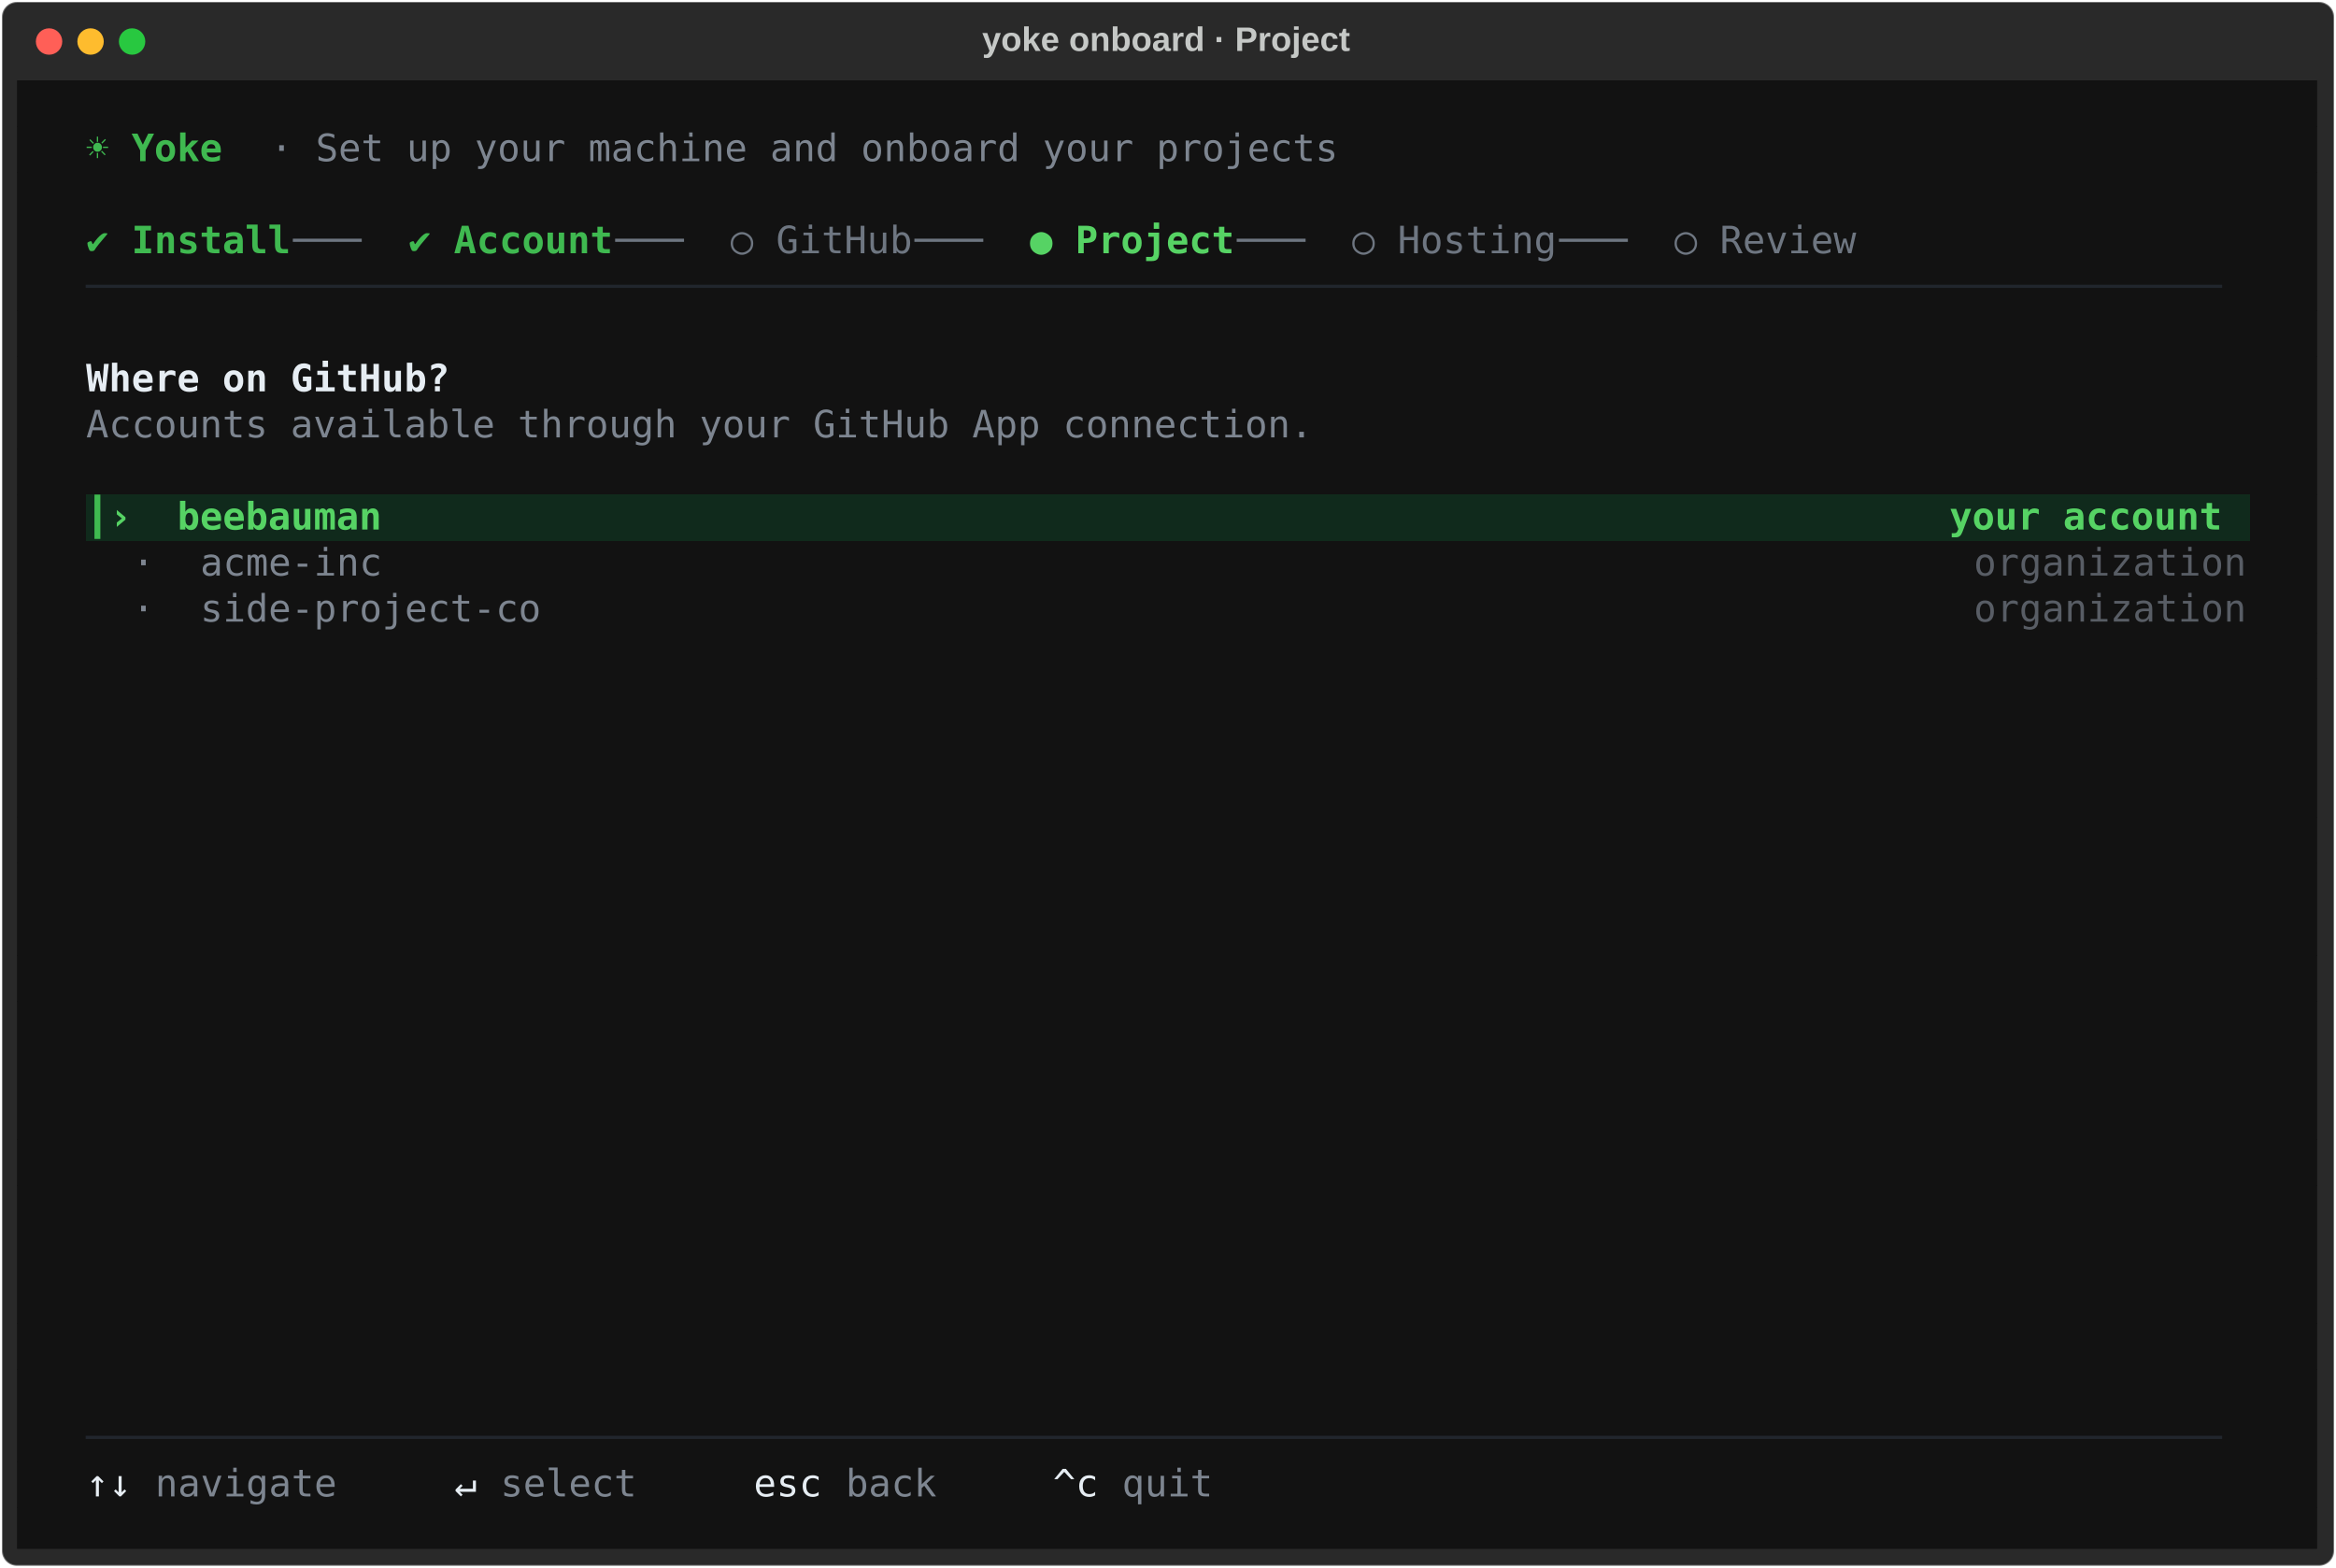
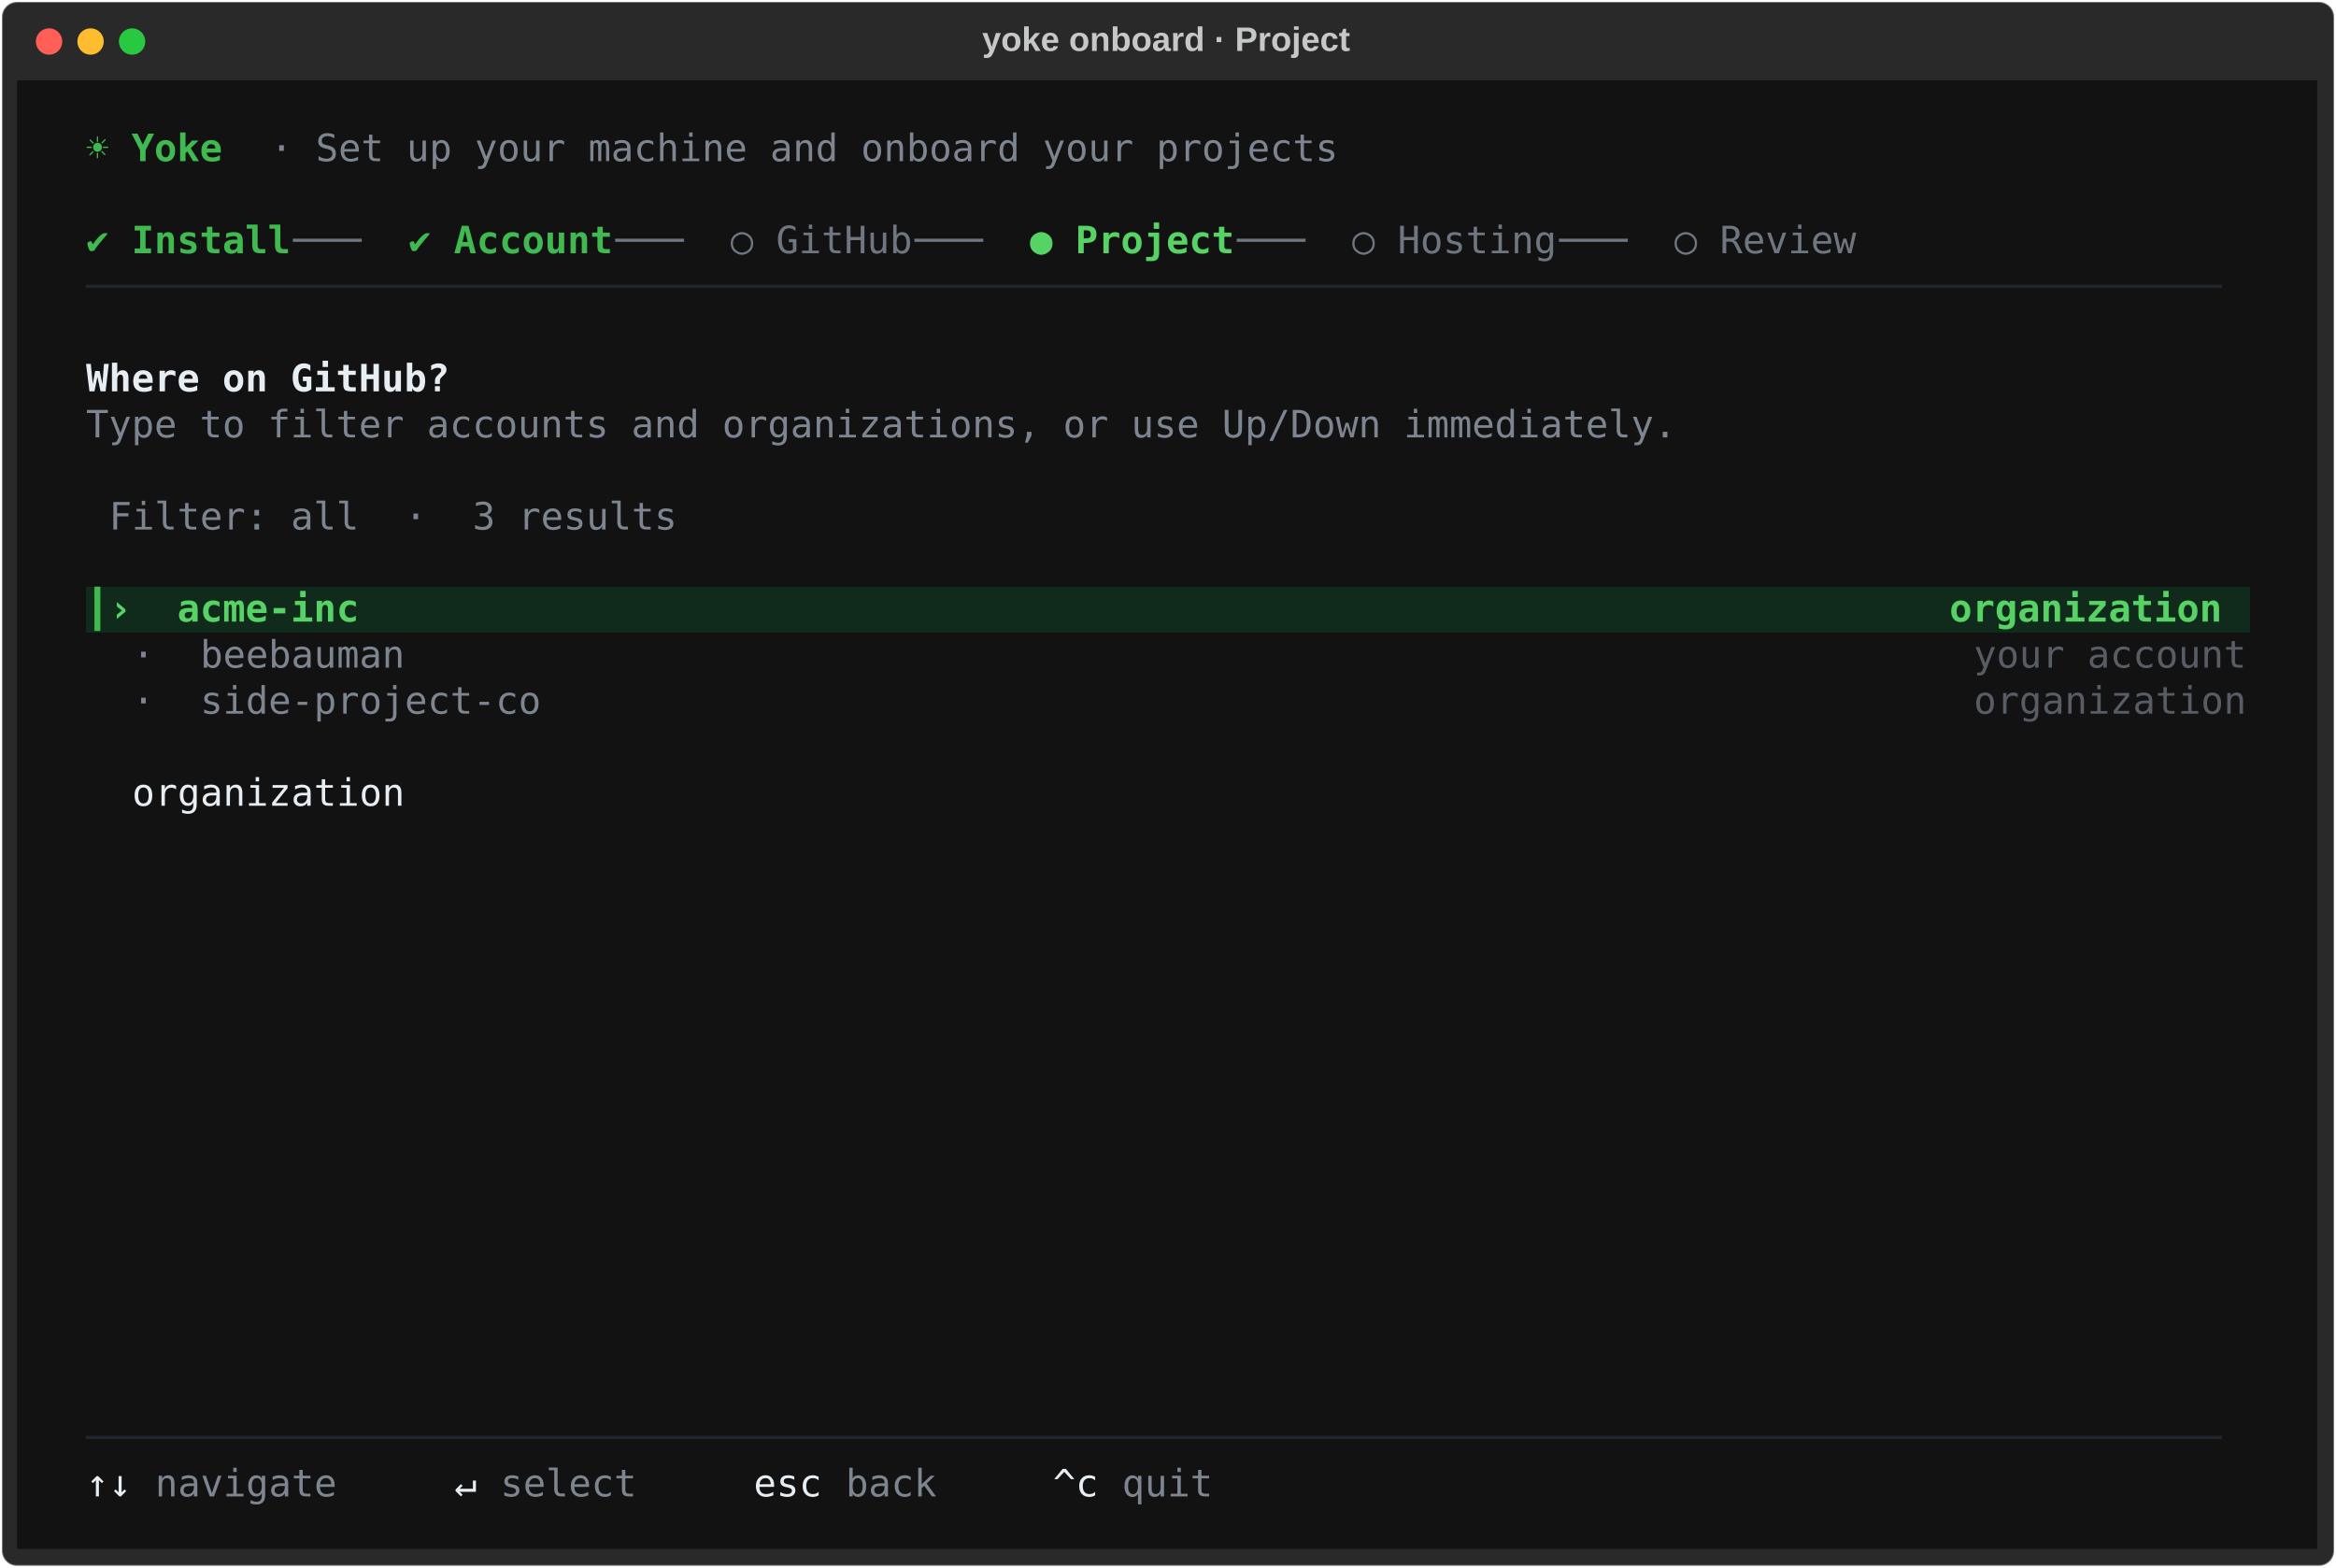
<svg xmlns="http://www.w3.org/2000/svg" class="rich-terminal" viewBox="0 0 1238 830.8">
  <style>

    @font-face {
        font-family: "Fira Code";
        src: local("FiraCode-Regular"),
                url("https://cdnjs.cloudflare.com/ajax/libs/firacode/{{VERSION}}/woff2/FiraCode-Regular.woff2") format("woff2"),
                url("https://cdnjs.cloudflare.com/ajax/libs/firacode/{{VERSION}}/woff/FiraCode-Regular.woff") format("woff");
        font-style: normal;
        font-weight: 400;
    }
    @font-face {
        font-family: "Fira Code";
        src: local("FiraCode-Bold"),
                url("https://cdnjs.cloudflare.com/ajax/libs/firacode/{{VERSION}}/woff2/FiraCode-Bold.woff2") format("woff2"),
                url("https://cdnjs.cloudflare.com/ajax/libs/firacode/{{VERSION}}/woff/FiraCode-Bold.woff") format("woff");
        font-style: bold;
        font-weight: 700;
    }

    .terminal-YOKE-matrix {
        font-family: Fira Code, monospace;
        font-size: 20px;
        line-height: 24.4px;
        font-variant-east-asian: full-width;
    }

    .terminal-YOKE-title {
        font-size: 18px;
        font-weight: bold;
        font-family: arial;
    }

.terminal-YOKE-r2 { fill: #3fb950;font-weight: bold }
.terminal-YOKE-r3 { fill: #e6edf3 }
.terminal-YOKE-r4 { fill: #7d8590 }
.terminal-YOKE-r5 { fill: #6e7681 }
.terminal-YOKE-r6 { fill: #56d364;font-weight: bold }
.terminal-YOKE-r7 { fill: #21262d }
.terminal-YOKE-r8 { fill: #e6edf3;font-weight: bold }
.terminal-YOKE-r9 { fill: #3fb950 }
.terminal-YOKE-r11 { fill: #585d65 }
    </style>
  <defs>
    <clipPath id="terminal-YOKE-clip-terminal">
      <rect x="0" y="0" width="1219.0" height="779.8" />
    </clipPath>
    <clipPath id="terminal-YOKE-line-0">
      <rect x="0" y="1.5" width="1220" height="24.65" />
    </clipPath>
    <clipPath id="terminal-YOKE-line-1">
      <rect x="0" y="25.9" width="1220" height="24.65" />
    </clipPath>
    <clipPath id="terminal-YOKE-line-2">
      <rect x="0" y="50.3" width="1220" height="24.65" />
    </clipPath>
    <clipPath id="terminal-YOKE-line-3">
      <rect x="0" y="74.7" width="1220" height="24.65" />
    </clipPath>
    <clipPath id="terminal-YOKE-line-4">
      <rect x="0" y="99.1" width="1220" height="24.65" />
    </clipPath>
    <clipPath id="terminal-YOKE-line-5">
      <rect x="0" y="123.5" width="1220" height="24.65" />
    </clipPath>
    <clipPath id="terminal-YOKE-line-6">
      <rect x="0" y="147.9" width="1220" height="24.65" />
    </clipPath>
    <clipPath id="terminal-YOKE-line-7">
      <rect x="0" y="172.3" width="1220" height="24.65" />
    </clipPath>
    <clipPath id="terminal-YOKE-line-8">
      <rect x="0" y="196.7" width="1220" height="24.65" />
    </clipPath>
    <clipPath id="terminal-YOKE-line-9">
      <rect x="0" y="221.1" width="1220" height="24.65" />
    </clipPath>
    <clipPath id="terminal-YOKE-line-10">
      <rect x="0" y="245.5" width="1220" height="24.65" />
    </clipPath>
    <clipPath id="terminal-YOKE-line-11">
      <rect x="0" y="269.9" width="1220" height="24.65" />
    </clipPath>
    <clipPath id="terminal-YOKE-line-12">
      <rect x="0" y="294.3" width="1220" height="24.65" />
    </clipPath>
    <clipPath id="terminal-YOKE-line-13">
      <rect x="0" y="318.7" width="1220" height="24.65" />
    </clipPath>
    <clipPath id="terminal-YOKE-line-14">
      <rect x="0" y="343.1" width="1220" height="24.65" />
    </clipPath>
    <clipPath id="terminal-YOKE-line-15">
      <rect x="0" y="367.5" width="1220" height="24.65" />
    </clipPath>
    <clipPath id="terminal-YOKE-line-16">
      <rect x="0" y="391.9" width="1220" height="24.65" />
    </clipPath>
    <clipPath id="terminal-YOKE-line-17">
      <rect x="0" y="416.3" width="1220" height="24.65" />
    </clipPath>
    <clipPath id="terminal-YOKE-line-18">
      <rect x="0" y="440.7" width="1220" height="24.65" />
    </clipPath>
    <clipPath id="terminal-YOKE-line-19">
      <rect x="0" y="465.1" width="1220" height="24.65" />
    </clipPath>
    <clipPath id="terminal-YOKE-line-20">
      <rect x="0" y="489.5" width="1220" height="24.65" />
    </clipPath>
    <clipPath id="terminal-YOKE-line-21">
      <rect x="0" y="513.9" width="1220" height="24.65" />
    </clipPath>
    <clipPath id="terminal-YOKE-line-22">
      <rect x="0" y="538.3" width="1220" height="24.65" />
    </clipPath>
    <clipPath id="terminal-YOKE-line-23">
      <rect x="0" y="562.7" width="1220" height="24.65" />
    </clipPath>
    <clipPath id="terminal-YOKE-line-24">
      <rect x="0" y="587.1" width="1220" height="24.65" />
    </clipPath>
    <clipPath id="terminal-YOKE-line-25">
      <rect x="0" y="611.5" width="1220" height="24.65" />
    </clipPath>
    <clipPath id="terminal-YOKE-line-26">
      <rect x="0" y="635.9" width="1220" height="24.65" />
    </clipPath>
    <clipPath id="terminal-YOKE-line-27">
      <rect x="0" y="660.3" width="1220" height="24.65" />
    </clipPath>
    <clipPath id="terminal-YOKE-line-28">
      <rect x="0" y="684.7" width="1220" height="24.65" />
    </clipPath>
    <clipPath id="terminal-YOKE-line-29">
      <rect x="0" y="709.1" width="1220" height="24.65" />
    </clipPath>
    <clipPath id="terminal-YOKE-line-30">
      <rect x="0" y="733.5" width="1220" height="24.65" />
    </clipPath>
  </defs>
  <rect fill="#292929" stroke="rgba(255,255,255,0.35)" stroke-width="1" x="1" y="1" width="1236" height="828.8" rx="8" />
  <text class="terminal-YOKE-title" fill="#c5c8c6" text-anchor="middle" x="618" y="27">yoke onboard · Project</text>
  <g transform="translate(26,22)">
    <circle cx="0" cy="0" r="7" fill="#ff5f57" />
    <circle cx="22" cy="0" r="7" fill="#febc2e" />
    <circle cx="44" cy="0" r="7" fill="#28c840" />
  </g>
  <g transform="translate(9, 41)" clip-path="url(#terminal-YOKE-clip-terminal)">
    <rect fill="#121212" x="0" y="1.5" width="1220" height="24.65" shape-rendering="crispEdges" />
    <rect fill="#121212" x="0" y="25.9" width="36.6" height="24.65" shape-rendering="crispEdges" />
    <rect fill="#121212" x="36.6" y="25.9" width="73.2" height="24.65" shape-rendering="crispEdges" />
    <rect fill="#121212" x="109.8" y="25.9" width="24.4" height="24.65" shape-rendering="crispEdges" />
    <rect fill="#121212" x="134.2" y="25.9" width="573.4" height="24.65" shape-rendering="crispEdges" />
    <rect fill="#121212" x="707.6" y="25.9" width="512.4" height="24.65" shape-rendering="crispEdges" />
    <rect fill="#121212" x="0" y="50.3" width="1220" height="24.65" shape-rendering="crispEdges" />
    <rect fill="#121212" x="0" y="74.7" width="36.6" height="24.65" shape-rendering="crispEdges" />
    <rect fill="#121212" x="36.6" y="74.7" width="109.8" height="24.65" shape-rendering="crispEdges" />
    <rect fill="#121212" x="146.4" y="74.7" width="61" height="24.65" shape-rendering="crispEdges" />
    <rect fill="#121212" x="207.4" y="74.7" width="109.8" height="24.65" shape-rendering="crispEdges" />
    <rect fill="#121212" x="317.2" y="74.7" width="61" height="24.65" shape-rendering="crispEdges" />
    <rect fill="#121212" x="378.2" y="74.7" width="97.6" height="24.65" shape-rendering="crispEdges" />
    <rect fill="#121212" x="475.8" y="74.7" width="61" height="24.65" shape-rendering="crispEdges" />
    <rect fill="#121212" x="536.8" y="74.7" width="109.8" height="24.65" shape-rendering="crispEdges" />
    <rect fill="#121212" x="646.6" y="74.7" width="61" height="24.65" shape-rendering="crispEdges" />
    <rect fill="#121212" x="707.6" y="74.7" width="109.8" height="24.65" shape-rendering="crispEdges" />
    <rect fill="#121212" x="817.4" y="74.7" width="61" height="24.65" shape-rendering="crispEdges" />
    <rect fill="#121212" x="878.4" y="74.7" width="97.6" height="24.65" shape-rendering="crispEdges" />
    <rect fill="#121212" x="976" y="74.7" width="244" height="24.65" shape-rendering="crispEdges" />
    <rect fill="#121212" x="0" y="99.1" width="36.6" height="24.65" shape-rendering="crispEdges" />
    <rect fill="#121212" x="36.6" y="99.1" width="1146.8" height="24.65" shape-rendering="crispEdges" />
    <rect fill="#121212" x="1183.4" y="99.1" width="36.6" height="24.65" shape-rendering="crispEdges" />
    <rect fill="#121212" x="0" y="123.5" width="1220" height="24.65" shape-rendering="crispEdges" />
    <rect fill="#121212" x="0" y="147.9" width="36.6" height="24.65" shape-rendering="crispEdges" />
    <rect fill="#121212" x="36.6" y="147.9" width="195.2" height="24.65" shape-rendering="crispEdges" />
    <rect fill="#121212" x="231.8" y="147.9" width="988.2" height="24.65" shape-rendering="crispEdges" />
    <rect fill="#121212" x="0" y="172.3" width="36.6" height="24.65" shape-rendering="crispEdges" />
-     <rect fill="#121212" x="36.6" y="172.3" width="658.8" height="24.65" shape-rendering="crispEdges" />
-     <rect fill="#121212" x="695.4" y="172.3" width="488" height="24.65" shape-rendering="crispEdges" />
+     <rect fill="#121212" x="36.6" y="172.3" width="854" height="24.65" shape-rendering="crispEdges" />
+     <rect fill="#121212" x="890.6" y="172.3" width="292.8" height="24.65" shape-rendering="crispEdges" />
    <rect fill="#121212" x="1183.4" y="172.3" width="36.6" height="24.65" shape-rendering="crispEdges" />
    <rect fill="#121212" x="0" y="196.7" width="36.6" height="24.65" shape-rendering="crispEdges" />
    <rect fill="#121212" x="36.6" y="196.7" width="0" height="24.65" shape-rendering="crispEdges" />
    <rect fill="#121212" x="36.6" y="196.7" width="1183.4" height="24.65" shape-rendering="crispEdges" />
    <rect fill="#121212" x="0" y="221.1" width="36.6" height="24.65" shape-rendering="crispEdges" />
-     <rect fill="#102a1c" x="36.6" y="221.1" width="12.2" height="24.65" shape-rendering="crispEdges" />
-     <rect fill="#102a1c" x="48.8" y="221.1" width="1134.6" height="24.65" shape-rendering="crispEdges" />
+     <rect fill="#121212" x="36.6" y="221.1" width="12.2" height="24.65" shape-rendering="crispEdges" />
+     <rect fill="#121212" x="48.8" y="221.1" width="305" height="24.65" shape-rendering="crispEdges" />
+     <rect fill="#121212" x="353.8" y="221.1" width="829.6" height="24.65" shape-rendering="crispEdges" />
    <rect fill="#121212" x="1183.4" y="221.1" width="36.6" height="24.65" shape-rendering="crispEdges" />
    <rect fill="#121212" x="0" y="245.5" width="36.6" height="24.65" shape-rendering="crispEdges" />
-     <rect fill="#121212" x="36.6" y="245.5" width="12.2" height="24.65" shape-rendering="crispEdges" />
-     <rect fill="#121212" x="48.8" y="245.5" width="12.2" height="24.65" shape-rendering="crispEdges" />
-     <rect fill="#121212" x="61" y="245.5" width="976" height="24.65" shape-rendering="crispEdges" />
-     <rect fill="#121212" x="1037" y="245.5" width="146.4" height="24.65" shape-rendering="crispEdges" />
+     <rect fill="#121212" x="36.6" y="245.5" width="1146.8" height="24.65" shape-rendering="crispEdges" />
    <rect fill="#121212" x="1183.4" y="245.5" width="36.6" height="24.65" shape-rendering="crispEdges" />
    <rect fill="#121212" x="0" y="269.9" width="36.6" height="24.65" shape-rendering="crispEdges" />
-     <rect fill="#121212" x="36.6" y="269.9" width="12.2" height="24.65" shape-rendering="crispEdges" />
-     <rect fill="#121212" x="48.8" y="269.9" width="12.2" height="24.65" shape-rendering="crispEdges" />
-     <rect fill="#121212" x="61" y="269.9" width="976" height="24.65" shape-rendering="crispEdges" />
-     <rect fill="#121212" x="1037" y="269.9" width="146.4" height="24.65" shape-rendering="crispEdges" />
+     <rect fill="#102a1c" x="36.6" y="269.9" width="12.2" height="24.65" shape-rendering="crispEdges" />
+     <rect fill="#102a1c" x="48.8" y="269.9" width="1134.6" height="24.65" shape-rendering="crispEdges" />
    <rect fill="#121212" x="1183.4" y="269.9" width="36.6" height="24.65" shape-rendering="crispEdges" />
    <rect fill="#121212" x="0" y="294.3" width="36.6" height="24.65" shape-rendering="crispEdges" />
-     <rect fill="#121212" x="36.6" y="294.3" width="1183.4" height="24.65" shape-rendering="crispEdges" />
+     <rect fill="#121212" x="36.6" y="294.3" width="12.2" height="24.65" shape-rendering="crispEdges" />
+     <rect fill="#121212" x="48.8" y="294.3" width="12.2" height="24.65" shape-rendering="crispEdges" />
+     <rect fill="#121212" x="61" y="294.3" width="976" height="24.65" shape-rendering="crispEdges" />
+     <rect fill="#121212" x="1037" y="294.3" width="146.4" height="24.65" shape-rendering="crispEdges" />
+     <rect fill="#121212" x="1183.4" y="294.3" width="36.6" height="24.65" shape-rendering="crispEdges" />
    <rect fill="#121212" x="0" y="318.7" width="36.6" height="24.65" shape-rendering="crispEdges" />
-     <rect fill="#121212" x="36.6" y="318.7" width="1183.4" height="24.65" shape-rendering="crispEdges" />
+     <rect fill="#121212" x="36.6" y="318.7" width="12.2" height="24.65" shape-rendering="crispEdges" />
+     <rect fill="#121212" x="48.8" y="318.7" width="12.2" height="24.65" shape-rendering="crispEdges" />
+     <rect fill="#121212" x="61" y="318.7" width="976" height="24.65" shape-rendering="crispEdges" />
+     <rect fill="#121212" x="1037" y="318.7" width="146.4" height="24.65" shape-rendering="crispEdges" />
+     <rect fill="#121212" x="1183.4" y="318.7" width="36.6" height="24.65" shape-rendering="crispEdges" />
    <rect fill="#121212" x="0" y="343.1" width="36.6" height="24.65" shape-rendering="crispEdges" />
-     <rect fill="#121212" x="36.6" y="343.1" width="1183.4" height="24.65" shape-rendering="crispEdges" />
+     <rect fill="#121212" x="36.6" y="343.1" width="1146.8" height="24.65" shape-rendering="crispEdges" />
+     <rect fill="#121212" x="1183.4" y="343.1" width="36.6" height="24.65" shape-rendering="crispEdges" />
    <rect fill="#121212" x="0" y="367.5" width="36.6" height="24.65" shape-rendering="crispEdges" />
-     <rect fill="#121212" x="36.6" y="367.5" width="1183.4" height="24.65" shape-rendering="crispEdges" />
+     <rect fill="#121212" x="36.6" y="367.5" width="24.4" height="24.65" shape-rendering="crispEdges" />
+     <rect fill="#121212" x="61" y="367.5" width="146.4" height="24.65" shape-rendering="crispEdges" />
+     <rect fill="#121212" x="207.4" y="367.5" width="939.4" height="24.65" shape-rendering="crispEdges" />
+     <rect fill="#121212" x="1146.8" y="367.5" width="36.6" height="24.65" shape-rendering="crispEdges" />
+     <rect fill="#121212" x="1183.4" y="367.5" width="36.6" height="24.65" shape-rendering="crispEdges" />
    <rect fill="#121212" x="0" y="391.9" width="36.6" height="24.65" shape-rendering="crispEdges" />
    <rect fill="#121212" x="36.6" y="391.9" width="1183.4" height="24.65" shape-rendering="crispEdges" />
    <rect fill="#121212" x="0" y="416.3" width="36.6" height="24.65" shape-rendering="crispEdges" />
    <rect fill="#121212" x="36.6" y="416.3" width="1183.4" height="24.65" shape-rendering="crispEdges" />
    <rect fill="#121212" x="0" y="440.7" width="36.6" height="24.65" shape-rendering="crispEdges" />
    <rect fill="#121212" x="36.6" y="440.7" width="1183.4" height="24.65" shape-rendering="crispEdges" />
    <rect fill="#121212" x="0" y="465.1" width="36.6" height="24.65" shape-rendering="crispEdges" />
    <rect fill="#121212" x="36.6" y="465.1" width="1183.4" height="24.65" shape-rendering="crispEdges" />
    <rect fill="#121212" x="0" y="489.5" width="36.6" height="24.65" shape-rendering="crispEdges" />
    <rect fill="#121212" x="36.6" y="489.5" width="1183.4" height="24.65" shape-rendering="crispEdges" />
    <rect fill="#121212" x="0" y="513.9" width="36.6" height="24.65" shape-rendering="crispEdges" />
    <rect fill="#121212" x="36.6" y="513.9" width="1183.4" height="24.65" shape-rendering="crispEdges" />
    <rect fill="#121212" x="0" y="538.3" width="36.6" height="24.65" shape-rendering="crispEdges" />
    <rect fill="#121212" x="36.6" y="538.3" width="1183.4" height="24.65" shape-rendering="crispEdges" />
    <rect fill="#121212" x="0" y="562.7" width="36.6" height="24.65" shape-rendering="crispEdges" />
    <rect fill="#121212" x="36.6" y="562.7" width="1183.4" height="24.65" shape-rendering="crispEdges" />
    <rect fill="#121212" x="0" y="587.1" width="36.6" height="24.65" shape-rendering="crispEdges" />
    <rect fill="#121212" x="36.6" y="587.1" width="1183.4" height="24.65" shape-rendering="crispEdges" />
    <rect fill="#121212" x="0" y="611.5" width="36.6" height="24.65" shape-rendering="crispEdges" />
    <rect fill="#121212" x="36.6" y="611.5" width="1183.4" height="24.65" shape-rendering="crispEdges" />
    <rect fill="#121212" x="0" y="635.9" width="36.6" height="24.65" shape-rendering="crispEdges" />
    <rect fill="#121212" x="36.6" y="635.9" width="1183.4" height="24.65" shape-rendering="crispEdges" />
    <rect fill="#121212" x="0" y="660.3" width="36.6" height="24.65" shape-rendering="crispEdges" />
    <rect fill="#121212" x="36.6" y="660.3" width="1183.4" height="24.65" shape-rendering="crispEdges" />
    <rect fill="#121212" x="0" y="684.7" width="36.6" height="24.65" shape-rendering="crispEdges" />
    <rect fill="#121212" x="36.6" y="684.7" width="1183.4" height="24.65" shape-rendering="crispEdges" />
    <rect fill="#121212" x="0" y="709.1" width="36.6" height="24.65" shape-rendering="crispEdges" />
    <rect fill="#121212" x="36.6" y="709.1" width="1146.8" height="24.65" shape-rendering="crispEdges" />
    <rect fill="#121212" x="1183.4" y="709.1" width="36.6" height="24.65" shape-rendering="crispEdges" />
    <rect fill="#121212" x="0" y="733.5" width="36.6" height="24.65" shape-rendering="crispEdges" />
    <rect fill="#121212" x="36.6" y="733.5" width="24.4" height="24.65" shape-rendering="crispEdges" />
    <rect fill="#121212" x="61" y="733.5" width="12.2" height="24.65" shape-rendering="crispEdges" />
    <rect fill="#121212" x="73.2" y="733.5" width="97.6" height="24.65" shape-rendering="crispEdges" />
    <rect fill="#121212" x="170.8" y="733.5" width="61" height="24.65" shape-rendering="crispEdges" />
    <rect fill="#121212" x="231.8" y="733.5" width="12.2" height="24.65" shape-rendering="crispEdges" />
    <rect fill="#121212" x="244" y="733.5" width="12.2" height="24.65" shape-rendering="crispEdges" />
    <rect fill="#121212" x="256.2" y="733.5" width="73.2" height="24.65" shape-rendering="crispEdges" />
    <rect fill="#121212" x="329.4" y="733.5" width="61" height="24.65" shape-rendering="crispEdges" />
    <rect fill="#121212" x="390.4" y="733.5" width="36.6" height="24.65" shape-rendering="crispEdges" />
    <rect fill="#121212" x="427" y="733.5" width="12.2" height="24.65" shape-rendering="crispEdges" />
    <rect fill="#121212" x="439.2" y="733.5" width="48.8" height="24.65" shape-rendering="crispEdges" />
    <rect fill="#121212" x="488" y="733.5" width="61" height="24.65" shape-rendering="crispEdges" />
    <rect fill="#121212" x="549" y="733.5" width="24.4" height="24.65" shape-rendering="crispEdges" />
    <rect fill="#121212" x="573.4" y="733.5" width="12.2" height="24.65" shape-rendering="crispEdges" />
    <rect fill="#121212" x="585.6" y="733.5" width="48.8" height="24.65" shape-rendering="crispEdges" />
    <rect fill="#121212" x="634.4" y="733.5" width="585.6" height="24.65" shape-rendering="crispEdges" />
    <rect fill="#121212" x="0" y="757.9" width="1220" height="24.65" shape-rendering="crispEdges" />
    <g class="terminal-YOKE-matrix">
      <text class="terminal-YOKE-r2" x="36.6" y="44.4" textLength="73.2" clip-path="url(#terminal-YOKE-line-1)">☀ Yoke</text>
      <text class="terminal-YOKE-r4" x="134.2" y="44.4" textLength="573.4" clip-path="url(#terminal-YOKE-line-1)">· Set up your machine and onboard your projects</text>
      <text class="terminal-YOKE-r2" x="36.6" y="93.2" textLength="109.8" clip-path="url(#terminal-YOKE-line-3)">✔ Install</text>
      <text class="terminal-YOKE-r5" x="146.4" y="93.2" textLength="61" clip-path="url(#terminal-YOKE-line-3)"> ─── </text>
      <text class="terminal-YOKE-r2" x="207.4" y="93.2" textLength="109.8" clip-path="url(#terminal-YOKE-line-3)">✔ Account</text>
      <text class="terminal-YOKE-r5" x="317.2" y="93.2" textLength="61" clip-path="url(#terminal-YOKE-line-3)"> ─── </text>
      <text class="terminal-YOKE-r5" x="378.2" y="93.2" textLength="97.6" clip-path="url(#terminal-YOKE-line-3)">○ GitHub</text>
      <text class="terminal-YOKE-r5" x="475.8" y="93.2" textLength="61" clip-path="url(#terminal-YOKE-line-3)"> ─── </text>
      <text class="terminal-YOKE-r6" x="536.8" y="93.2" textLength="109.8" clip-path="url(#terminal-YOKE-line-3)">● Project</text>
      <text class="terminal-YOKE-r5" x="646.6" y="93.2" textLength="61" clip-path="url(#terminal-YOKE-line-3)"> ─── </text>
      <text class="terminal-YOKE-r5" x="707.6" y="93.2" textLength="109.8" clip-path="url(#terminal-YOKE-line-3)">○ Hosting</text>
      <text class="terminal-YOKE-r5" x="817.4" y="93.2" textLength="61" clip-path="url(#terminal-YOKE-line-3)"> ─── </text>
      <text class="terminal-YOKE-r5" x="878.4" y="93.2" textLength="97.6" clip-path="url(#terminal-YOKE-line-3)">○ Review</text>
      <text class="terminal-YOKE-r7" x="36.6" y="117.6" textLength="1146.8" clip-path="url(#terminal-YOKE-line-4)">──────────────────────────────────────────────────────────────────────────────────────────────</text>
      <text class="terminal-YOKE-r8" x="36.6" y="166.4" textLength="195.2" clip-path="url(#terminal-YOKE-line-6)">Where on GitHub?</text>
-       <text class="terminal-YOKE-r4" x="36.6" y="190.8" textLength="658.8" clip-path="url(#terminal-YOKE-line-7)">Accounts available through your GitHub App connection.</text>
-       <text class="terminal-YOKE-r9" x="36.6" y="239.6" textLength="12.2" clip-path="url(#terminal-YOKE-line-9)">┃</text>
-       <text class="terminal-YOKE-r6" x="48.8" y="239.6" textLength="1134.6" clip-path="url(#terminal-YOKE-line-9)">›  beebauman                                                                     your account</text>
-       <text class="terminal-YOKE-r4" x="61" y="264" textLength="976" clip-path="url(#terminal-YOKE-line-10)">·  acme-inc                                                                     </text>
-       <text class="terminal-YOKE-r11" x="1037" y="264" textLength="146.4" clip-path="url(#terminal-YOKE-line-10)">organization</text>
-       <text class="terminal-YOKE-r4" x="61" y="288.4" textLength="976" clip-path="url(#terminal-YOKE-line-11)">·  side-project-co                                                              </text>
-       <text class="terminal-YOKE-r11" x="1037" y="288.4" textLength="146.4" clip-path="url(#terminal-YOKE-line-11)">organization</text>
+       <text class="terminal-YOKE-r4" x="36.6" y="190.8" textLength="854" clip-path="url(#terminal-YOKE-line-7)">Type to filter accounts and organizations, or use Up/Down immediately.</text>
+       <text class="terminal-YOKE-r4" x="48.8" y="239.6" textLength="305" clip-path="url(#terminal-YOKE-line-9)">Filter: all  ·  3 results</text>
+       <text class="terminal-YOKE-r9" x="36.6" y="288.4" textLength="12.2" clip-path="url(#terminal-YOKE-line-11)">┃</text>
+       <text class="terminal-YOKE-r6" x="48.8" y="288.4" textLength="1134.6" clip-path="url(#terminal-YOKE-line-11)">›  acme-inc                                                                      organization</text>
+       <text class="terminal-YOKE-r4" x="61" y="312.8" textLength="976" clip-path="url(#terminal-YOKE-line-12)">·  beebauman                                                                    </text>
+       <text class="terminal-YOKE-r11" x="1037" y="312.8" textLength="146.4" clip-path="url(#terminal-YOKE-line-12)">your account</text>
+       <text class="terminal-YOKE-r4" x="61" y="337.2" textLength="976" clip-path="url(#terminal-YOKE-line-13)">·  side-project-co                                                              </text>
+       <text class="terminal-YOKE-r11" x="1037" y="337.2" textLength="146.4" clip-path="url(#terminal-YOKE-line-13)">organization</text>
+       <text class="terminal-YOKE-r3" x="61" y="386" textLength="146.4" clip-path="url(#terminal-YOKE-line-15)">organization</text>
      <text class="terminal-YOKE-r7" x="36.6" y="727.6" textLength="1146.8" clip-path="url(#terminal-YOKE-line-29)">──────────────────────────────────────────────────────────────────────────────────────────────</text>
      <text class="terminal-YOKE-r3" x="36.6" y="752" textLength="24.4" clip-path="url(#terminal-YOKE-line-30)">↑↓</text>
      <text class="terminal-YOKE-r4" x="73.2" y="752" textLength="97.6" clip-path="url(#terminal-YOKE-line-30)">navigate</text>
      <text class="terminal-YOKE-r3" x="231.8" y="752" textLength="12.2" clip-path="url(#terminal-YOKE-line-30)">↵</text>
      <text class="terminal-YOKE-r4" x="256.2" y="752" textLength="73.2" clip-path="url(#terminal-YOKE-line-30)">select</text>
      <text class="terminal-YOKE-r3" x="390.4" y="752" textLength="36.6" clip-path="url(#terminal-YOKE-line-30)">esc</text>
      <text class="terminal-YOKE-r4" x="439.2" y="752" textLength="48.8" clip-path="url(#terminal-YOKE-line-30)">back</text>
      <text class="terminal-YOKE-r3" x="549" y="752" textLength="24.4" clip-path="url(#terminal-YOKE-line-30)">^c</text>
      <text class="terminal-YOKE-r4" x="585.6" y="752" textLength="48.8" clip-path="url(#terminal-YOKE-line-30)">quit</text>
    </g>
  </g>
</svg>
